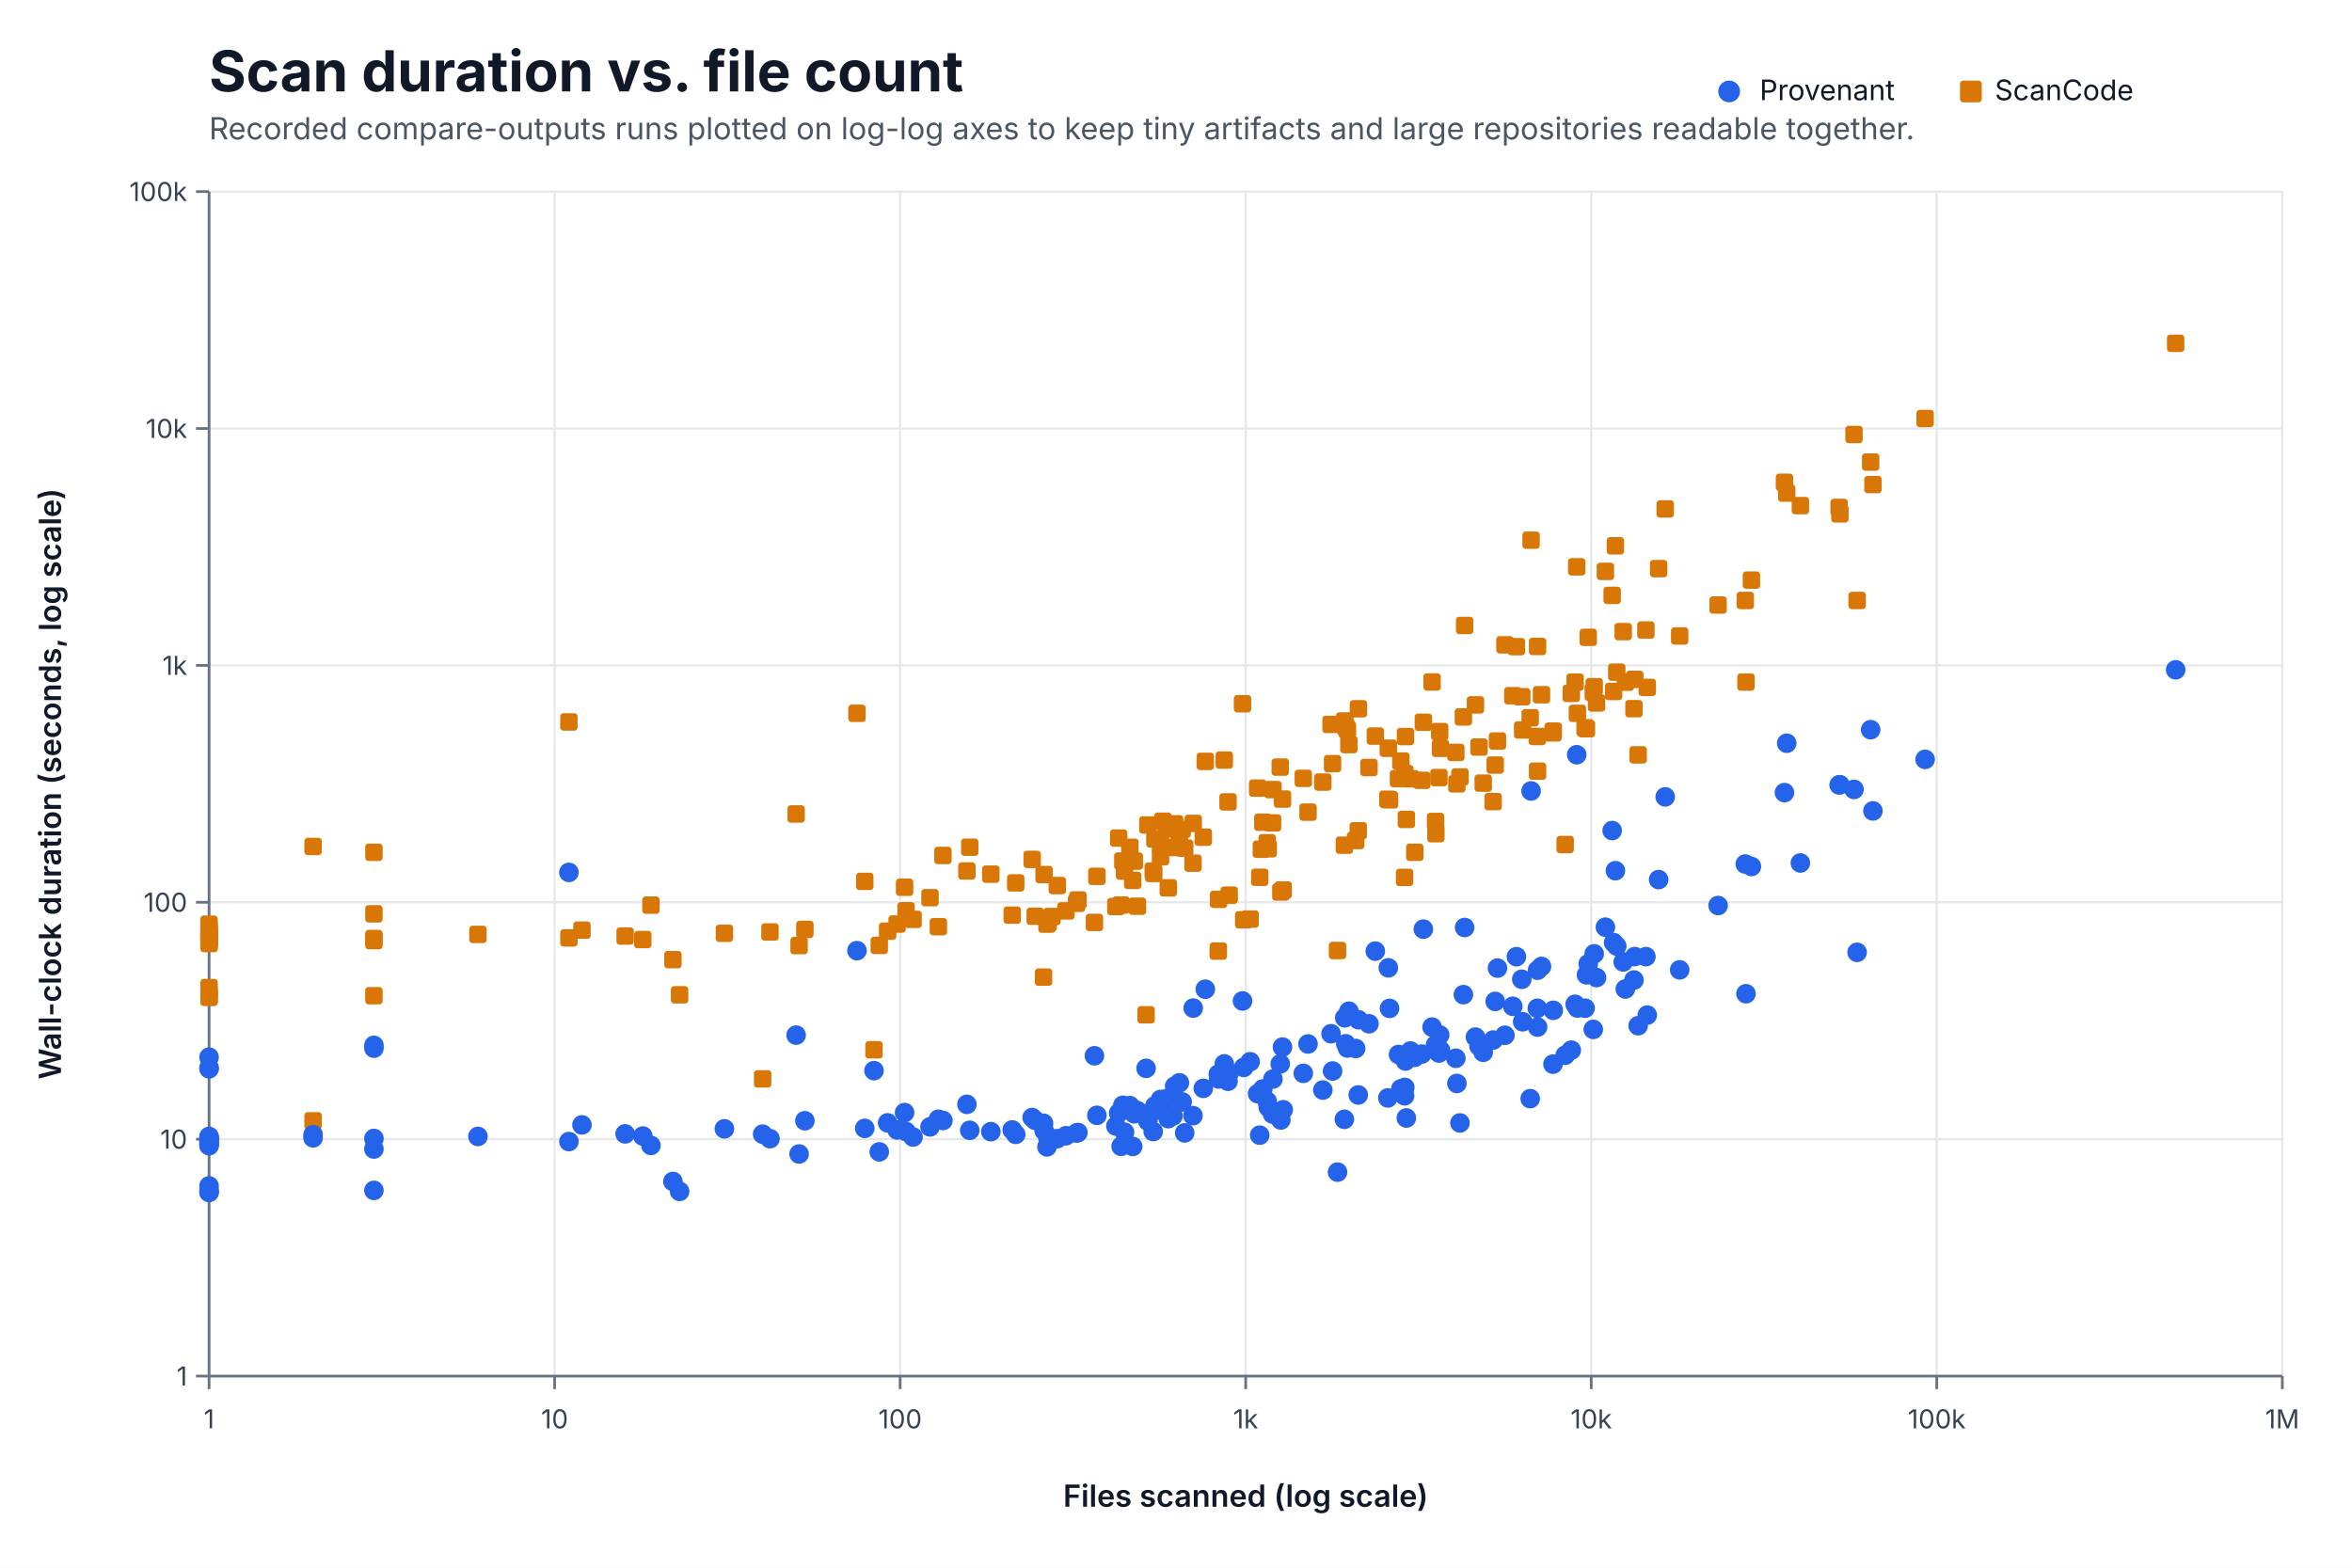
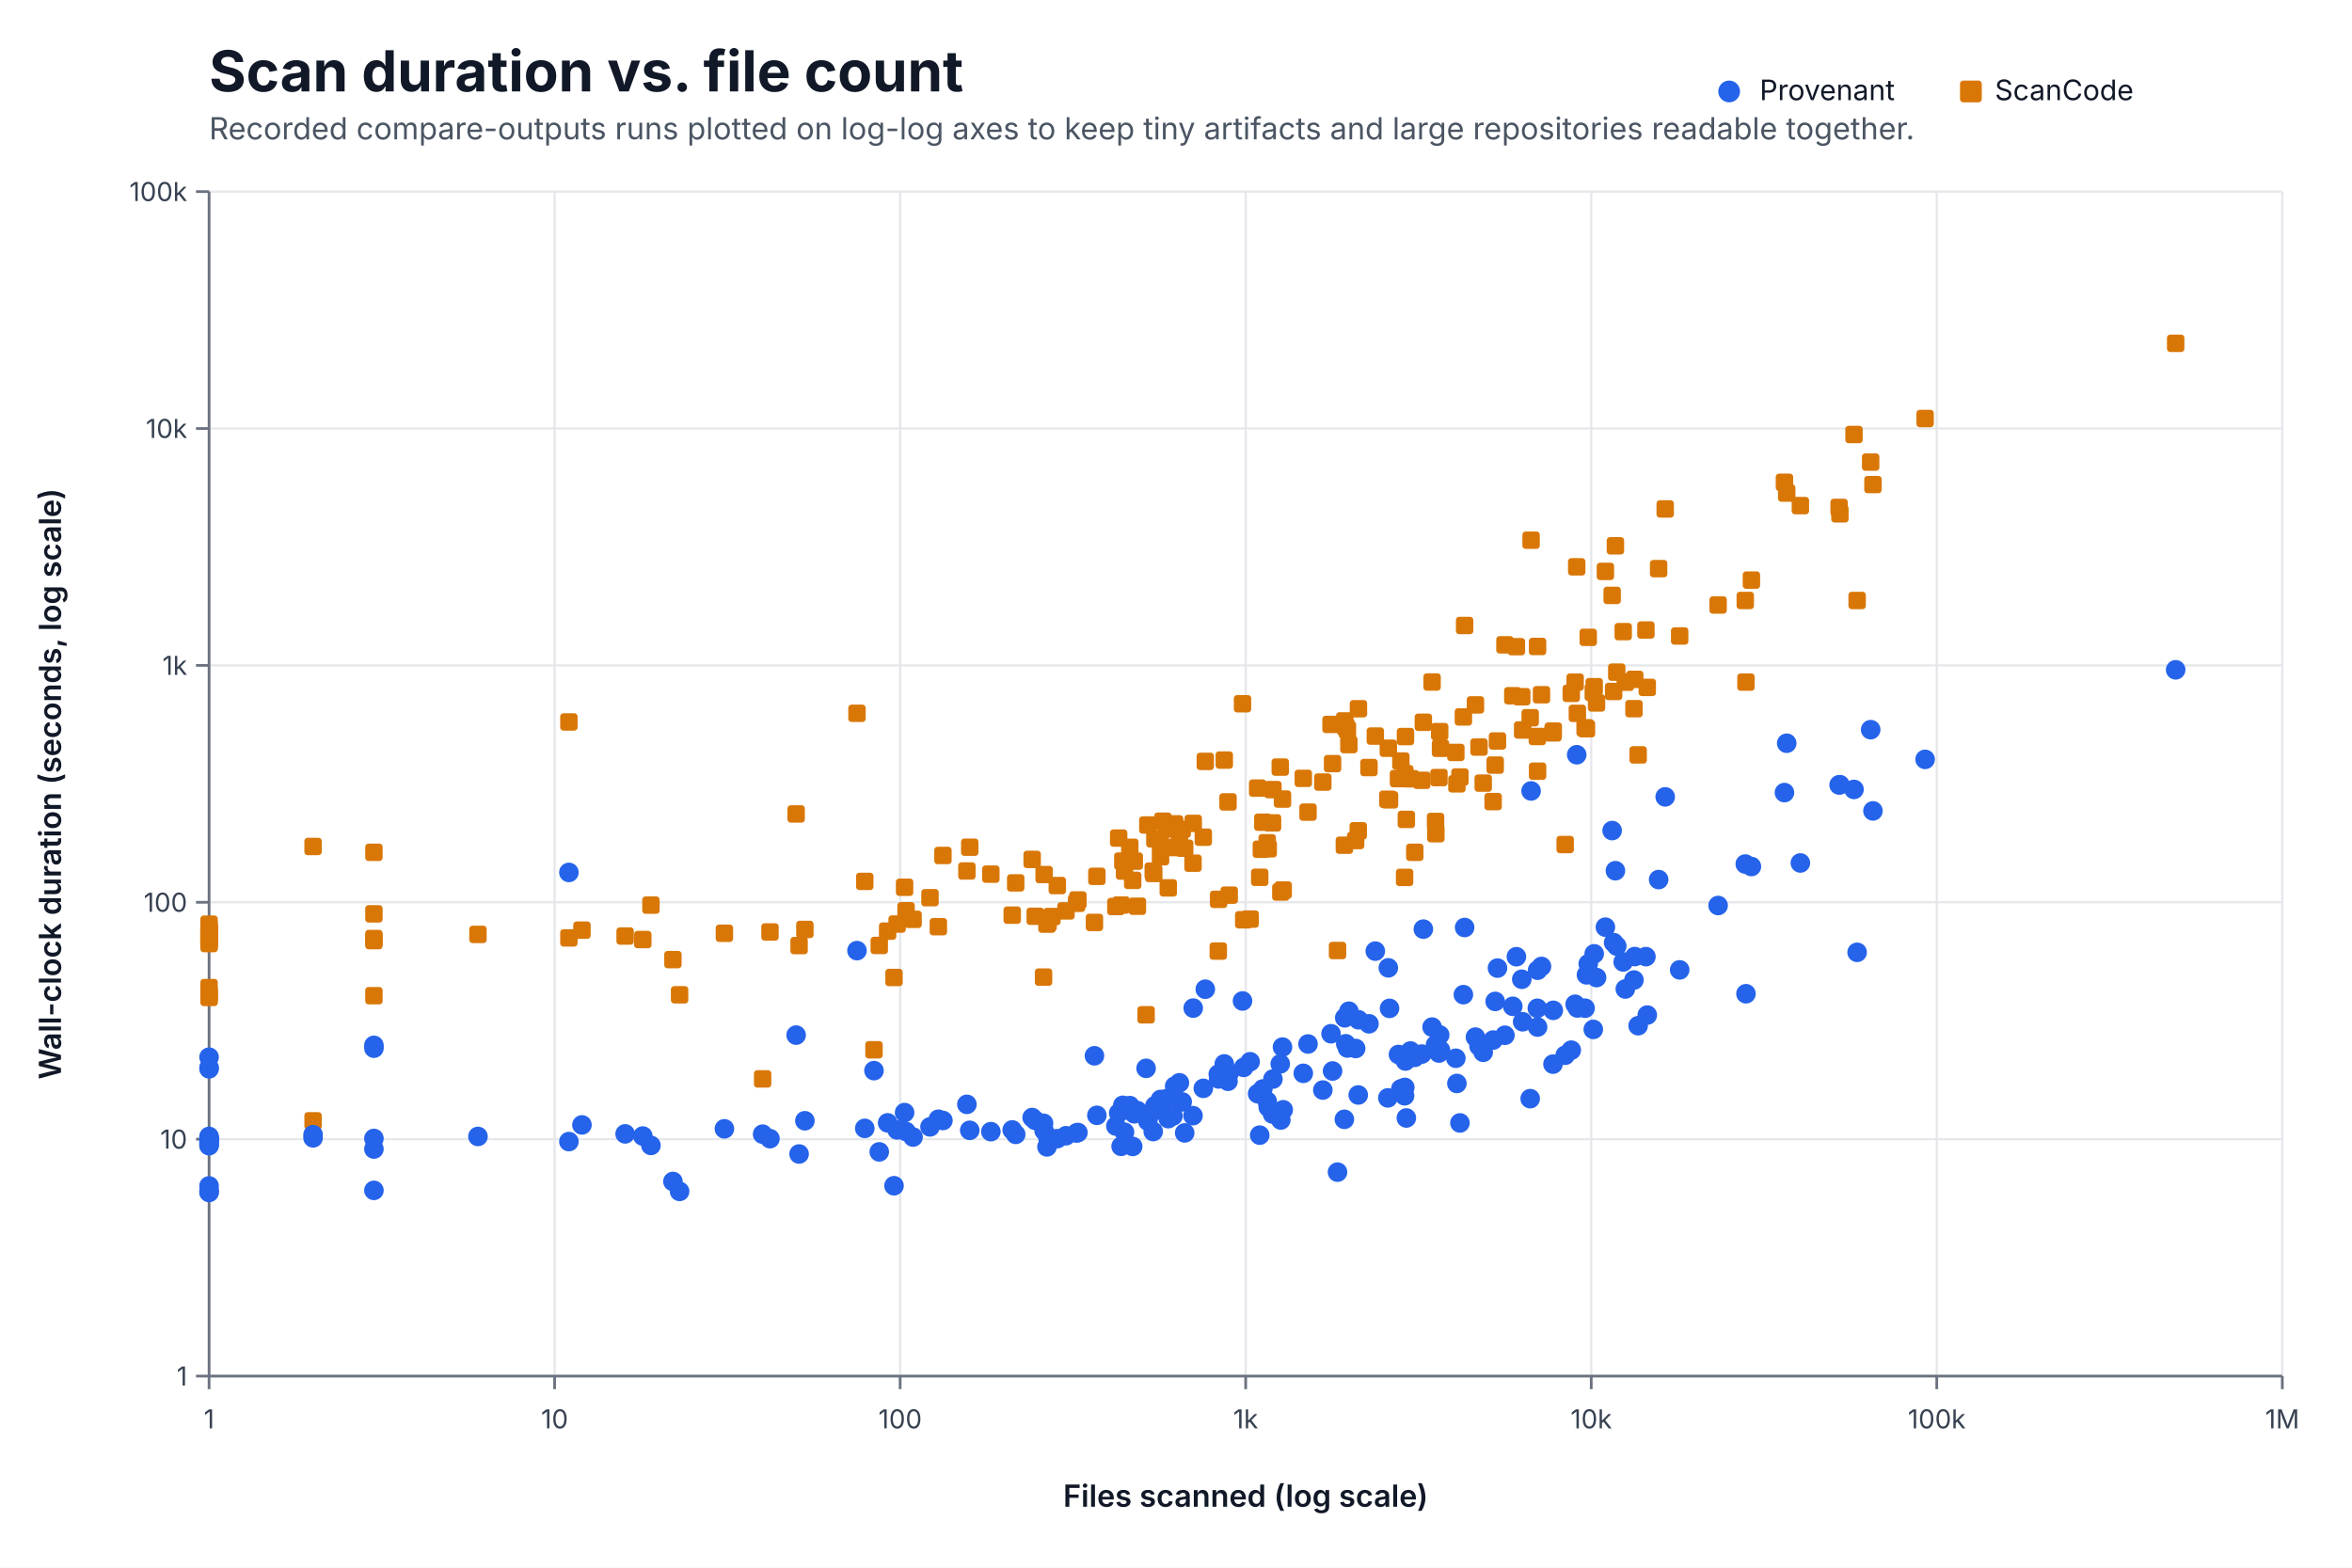
<svg xmlns="http://www.w3.org/2000/svg" width="1080" height="720" viewBox="0 0 1080 720" role="img" aria-labelledby="title desc">
  <style>
    text { font-family: -apple-system, BlinkMacSystemFont, "Segoe UI", sans-serif; fill: #111827; }
    .title { font-size: 26px; font-weight: 700; }
    .subtitle { font-size: 14px; fill: #4b5563; }
    .axis-label { font-size: 14px; font-weight: 600; }
    .tick { font-size: 12px; fill: #374151; }
    .grid { stroke: #e5e7eb; stroke-width: 1; }
    .axis { stroke: #6b7280; stroke-width: 1.25; }
    .legend-label { font-size: 13px; }
  </style>
  <rect x="0" y="0" width="1080" height="720" fill="white" />
  <text class="title" x="96" y="42">Scan duration vs. file count</text>
  <text class="subtitle" x="96" y="64">Recorded compare-outputs runs plotted on log-log axes to keep tiny artifacts and large repositories readable together.</text>
  <line class="grid" x1="96.00" y1="632.00" x2="1048.00" y2="632.00" />
  <line class="grid" x1="96.00" y1="523.20" x2="1048.00" y2="523.20" />
  <line class="grid" x1="96.00" y1="414.40" x2="1048.00" y2="414.40" />
  <line class="grid" x1="96.00" y1="305.60" x2="1048.00" y2="305.60" />
  <line class="grid" x1="96.00" y1="196.80" x2="1048.00" y2="196.80" />
  <line class="grid" x1="96.00" y1="88.00" x2="1048.00" y2="88.00" />
  <line class="grid" x1="96.00" y1="88.00" x2="96.00" y2="632.00" />
  <line class="grid" x1="254.67" y1="88.00" x2="254.67" y2="632.00" />
  <line class="grid" x1="413.33" y1="88.00" x2="413.33" y2="632.00" />
  <line class="grid" x1="572.00" y1="88.00" x2="572.00" y2="632.00" />
  <line class="grid" x1="730.67" y1="88.00" x2="730.67" y2="632.00" />
  <line class="grid" x1="889.33" y1="88.00" x2="889.33" y2="632.00" />
  <line class="grid" x1="1048.00" y1="88.00" x2="1048.00" y2="632.00" />
  <line class="axis" x1="96.00" y1="632.00" x2="1048.00" y2="632.00" />
  <line class="axis" x1="96.00" y1="88.00" x2="96.00" y2="632.00" />
  <line class="axis" x1="96.00" y1="632.00" x2="96.00" y2="638.00" />
  <text class="tick" x="96.00" y="656.00" text-anchor="middle">1</text>
  <line class="axis" x1="254.67" y1="632.00" x2="254.67" y2="638.00" />
  <text class="tick" x="254.67" y="656.00" text-anchor="middle">10</text>
  <line class="axis" x1="413.33" y1="632.00" x2="413.33" y2="638.00" />
  <text class="tick" x="413.33" y="656.00" text-anchor="middle">100</text>
  <line class="axis" x1="572.00" y1="632.00" x2="572.00" y2="638.00" />
  <text class="tick" x="572.00" y="656.00" text-anchor="middle">1k</text>
  <line class="axis" x1="730.67" y1="632.00" x2="730.67" y2="638.00" />
  <text class="tick" x="730.67" y="656.00" text-anchor="middle">10k</text>
  <line class="axis" x1="889.33" y1="632.00" x2="889.33" y2="638.00" />
  <text class="tick" x="889.33" y="656.00" text-anchor="middle">100k</text>
  <line class="axis" x1="1048.00" y1="632.00" x2="1048.00" y2="638.00" />
  <text class="tick" x="1048.00" y="656.00" text-anchor="middle">1M</text>
  <line class="axis" x1="90.00" y1="632.00" x2="96.00" y2="632.00" />
  <text class="tick" x="86.00" y="632.00" text-anchor="end" dominant-baseline="middle">1</text>
  <line class="axis" x1="90.00" y1="523.20" x2="96.00" y2="523.20" />
  <text class="tick" x="86.00" y="523.20" text-anchor="end" dominant-baseline="middle">10</text>
  <line class="axis" x1="90.00" y1="414.40" x2="96.00" y2="414.40" />
  <text class="tick" x="86.00" y="414.40" text-anchor="end" dominant-baseline="middle">100</text>
  <line class="axis" x1="90.00" y1="305.60" x2="96.00" y2="305.60" />
  <text class="tick" x="86.00" y="305.60" text-anchor="end" dominant-baseline="middle">1k</text>
  <line class="axis" x1="90.00" y1="196.80" x2="96.00" y2="196.80" />
  <text class="tick" x="86.00" y="196.80" text-anchor="end" dominant-baseline="middle">10k</text>
  <line class="axis" x1="90.00" y1="88.00" x2="96.00" y2="88.00" />
  <text class="tick" x="86.00" y="88.00" text-anchor="end" dominant-baseline="middle">100k</text>
  <text class="axis-label" x="572.00" y="692.00" text-anchor="middle">Files scanned (log scale)</text>
  <text class="axis-label" x="28" y="360.00" transform="rotate(-90 28 360.00)" text-anchor="middle">Wall-clock duration (seconds, log scale)</text>
  <g aria-label="Legend">
    <circle cx="794" cy="42" r="5" fill="#2563eb" />
    <text class="legend-label" x="808" y="46">Provenant</text>
    <rect x="900" y="37" width="10" height="10" fill="#d97706" rx="1.5" />
    <text class="legend-label" x="916" y="46">ScanCode</text>
  </g>
  <g aria-label="ScanCode points">
    <rect x="92.00" y="420.46" width="8" height="8" fill="#d97706" rx="1.5" />
    <rect x="92.00" y="423.47" width="8" height="8" fill="#d97706" rx="1.5" />
    <rect x="92.00" y="425.26" width="8" height="8" fill="#d97706" rx="1.5" />
    <rect x="92.00" y="424.52" width="8" height="8" fill="#d97706" rx="1.5" />
    <rect x="92.00" y="449.57" width="8" height="8" fill="#d97706" rx="1.5" />
    <rect x="92.00" y="427.27" width="8" height="8" fill="#d97706" rx="1.5" />
    <rect x="92.00" y="422.38" width="8" height="8" fill="#d97706" rx="1.5" />
    <rect x="92.00" y="454.09" width="8" height="8" fill="#d97706" rx="1.5" />
    <rect x="92.00" y="429.37" width="8" height="8" fill="#d97706" rx="1.5" />
    <rect x="92.00" y="428.44" width="8" height="8" fill="#d97706" rx="1.5" />
    <rect x="92.00" y="427.25" width="8" height="8" fill="#d97706" rx="1.5" />
    <rect x="92.00" y="453.66" width="8" height="8" fill="#d97706" rx="1.5" />
    <rect x="92.00" y="424.52" width="8" height="8" fill="#d97706" rx="1.5" />
    <rect x="92.00" y="427.69" width="8" height="8" fill="#d97706" rx="1.5" />
    <rect x="92.00" y="424.87" width="8" height="8" fill="#d97706" rx="1.5" />
    <rect x="92.00" y="428.71" width="8" height="8" fill="#d97706" rx="1.5" />
    <rect x="92.00" y="452.30" width="8" height="8" fill="#d97706" rx="1.5" />
    <rect x="139.76" y="510.78" width="8" height="8" fill="#d97706" rx="1.5" />
    <rect x="139.76" y="384.76" width="8" height="8" fill="#d97706" rx="1.5" />
    <rect x="167.70" y="427.04" width="8" height="8" fill="#d97706" rx="1.5" />
    <rect x="167.70" y="387.45" width="8" height="8" fill="#d97706" rx="1.5" />
    <rect x="167.70" y="427.99" width="8" height="8" fill="#d97706" rx="1.5" />
    <rect x="167.70" y="453.30" width="8" height="8" fill="#d97706" rx="1.5" />
    <rect x="167.70" y="415.71" width="8" height="8" fill="#d97706" rx="1.5" />
    <rect x="215.47" y="425.14" width="8" height="8" fill="#d97706" rx="1.5" />
    <rect x="257.23" y="426.75" width="8" height="8" fill="#d97706" rx="1.5" />
    <rect x="257.23" y="327.58" width="8" height="8" fill="#d97706" rx="1.5" />
    <rect x="263.23" y="423.19" width="8" height="8" fill="#d97706" rx="1.5" />
    <rect x="283.05" y="425.90" width="8" height="8" fill="#d97706" rx="1.5" />
    <rect x="291.17" y="427.52" width="8" height="8" fill="#d97706" rx="1.5" />
    <rect x="294.90" y="411.70" width="8" height="8" fill="#d97706" rx="1.5" />
    <rect x="305.00" y="436.72" width="8" height="8" fill="#d97706" rx="1.5" />
    <rect x="308.06" y="452.89" width="8" height="8" fill="#d97706" rx="1.5" />
    <rect x="328.63" y="424.63" width="8" height="8" fill="#d97706" rx="1.5" />
    <rect x="346.19" y="491.51" width="8" height="8" fill="#d97706" rx="1.5" />
    <rect x="349.56" y="424.02" width="8" height="8" fill="#d97706" rx="1.5" />
    <rect x="361.57" y="369.83" width="8" height="8" fill="#d97706" rx="1.5" />
    <rect x="362.93" y="430.28" width="8" height="8" fill="#d97706" rx="1.5" />
    <rect x="365.59" y="422.87" width="8" height="8" fill="#d97706" rx="1.5" />
    <rect x="389.51" y="323.61" width="8" height="8" fill="#d97706" rx="1.5" />
    <rect x="393.09" y="400.80" width="8" height="8" fill="#d97706" rx="1.5" />
    <rect x="397.32" y="478.15" width="8" height="8" fill="#d97706" rx="1.5" />
    <rect x="399.74" y="430.21" width="8" height="8" fill="#d97706" rx="1.5" />
    <rect x="403.59" y="423.65" width="8" height="8" fill="#d97706" rx="1.5" />
+     <rect x="406.52" y="444.93" width="8" height="8" fill="#d97706" rx="1.5" />
    <rect x="407.94" y="420.39" width="8" height="8" fill="#d97706" rx="1.5" />
    <rect x="411.37" y="403.50" width="8" height="8" fill="#d97706" rx="1.5" />
    <rect x="412.04" y="414.30" width="8" height="8" fill="#d97706" rx="1.5" />
    <rect x="415.27" y="418.23" width="8" height="8" fill="#d97706" rx="1.5" />
    <rect x="423.04" y="408.29" width="8" height="8" fill="#d97706" rx="1.5" />
    <rect x="426.88" y="421.60" width="8" height="8" fill="#d97706" rx="1.5" />
    <rect x="428.98" y="388.90" width="8" height="8" fill="#d97706" rx="1.5" />
    <rect x="439.98" y="396.02" width="8" height="8" fill="#d97706" rx="1.5" />
    <rect x="441.29" y="385.10" width="8" height="8" fill="#d97706" rx="1.5" />
    <rect x="450.98" y="397.47" width="8" height="8" fill="#d97706" rx="1.5" />
    <rect x="460.79" y="416.30" width="8" height="8" fill="#d97706" rx="1.5" />
    <rect x="462.40" y="401.49" width="8" height="8" fill="#d97706" rx="1.5" />
    <rect x="469.95" y="390.71" width="8" height="8" fill="#d97706" rx="1.5" />
    <rect x="471.36" y="416.81" width="8" height="8" fill="#d97706" rx="1.5" />
    <rect x="475.18" y="444.77" width="8" height="8" fill="#d97706" rx="1.5" />
    <rect x="475.44" y="397.66" width="8" height="8" fill="#d97706" rx="1.5" />
    <rect x="476.75" y="420.44" width="8" height="8" fill="#d97706" rx="1.5" />
    <rect x="477.26" y="419.74" width="8" height="8" fill="#d97706" rx="1.5" />
    <rect x="479.04" y="416.95" width="8" height="8" fill="#d97706" rx="1.5" />
    <rect x="481.50" y="402.72" width="8" height="8" fill="#d97706" rx="1.5" />
    <rect x="485.49" y="414.35" width="8" height="8" fill="#d97706" rx="1.5" />
    <rect x="490.34" y="410.86" width="8" height="8" fill="#d97706" rx="1.5" />
    <rect x="490.97" y="409.34" width="8" height="8" fill="#d97706" rx="1.5" />
    <rect x="498.55" y="419.64" width="8" height="8" fill="#d97706" rx="1.5" />
    <rect x="499.67" y="398.49" width="8" height="8" fill="#d97706" rx="1.5" />
    <rect x="508.39" y="412.34" width="8" height="8" fill="#d97706" rx="1.5" />
    <rect x="509.68" y="380.92" width="8" height="8" fill="#d97706" rx="1.5" />
    <rect x="510.80" y="411.66" width="8" height="8" fill="#d97706" rx="1.5" />
    <rect x="511.58" y="391.47" width="8" height="8" fill="#d97706" rx="1.5" />
    <rect x="512.36" y="396.07" width="8" height="8" fill="#d97706" rx="1.5" />
    <rect x="514.79" y="385.13" width="8" height="8" fill="#d97706" rx="1.5" />
    <rect x="516.12" y="400.33" width="8" height="8" fill="#d97706" rx="1.5" />
    <rect x="516.85" y="391.50" width="8" height="8" fill="#d97706" rx="1.5" />
    <rect x="518.28" y="412.20" width="8" height="8" fill="#d97706" rx="1.5" />
    <rect x="522.27" y="462.08" width="8" height="8" fill="#d97706" rx="1.5" />
    <rect x="523.07" y="374.90" width="8" height="8" fill="#d97706" rx="1.5" />
    <rect x="525.54" y="396.10" width="8" height="8" fill="#d97706" rx="1.5" />
    <rect x="525.79" y="397.16" width="8" height="8" fill="#d97706" rx="1.5" />
    <rect x="526.30" y="381.25" width="8" height="8" fill="#d97706" rx="1.5" />
    <rect x="528.90" y="383.91" width="8" height="8" fill="#d97706" rx="1.5" />
    <rect x="528.90" y="389.48" width="8" height="8" fill="#d97706" rx="1.5" />
    <rect x="529.99" y="373.16" width="8" height="8" fill="#d97706" rx="1.5" />
    <rect x="531.64" y="376.71" width="8" height="8" fill="#d97706" rx="1.5" />
    <rect x="532.45" y="403.78" width="8" height="8" fill="#d97706" rx="1.5" />
    <rect x="534.61" y="385.27" width="8" height="8" fill="#d97706" rx="1.5" />
    <rect x="535.39" y="374.38" width="8" height="8" fill="#d97706" rx="1.5" />
    <rect x="537.57" y="381.59" width="8" height="8" fill="#d97706" rx="1.5" />
    <rect x="538.84" y="376.84" width="8" height="8" fill="#d97706" rx="1.5" />
    <rect x="539.99" y="385.56" width="8" height="8" fill="#d97706" rx="1.5" />
    <rect x="543.81" y="392.44" width="8" height="8" fill="#d97706" rx="1.5" />
    <rect x="543.91" y="374.16" width="8" height="8" fill="#d97706" rx="1.5" />
    <rect x="548.54" y="380.50" width="8" height="8" fill="#d97706" rx="1.5" />
    <rect x="549.45" y="345.68" width="8" height="8" fill="#d97706" rx="1.5" />
    <rect x="555.41" y="432.81" width="8" height="8" fill="#d97706" rx="1.5" />
    <rect x="555.57" y="409.04" width="8" height="8" fill="#d97706" rx="1.5" />
    <rect x="558.17" y="345.08" width="8" height="8" fill="#d97706" rx="1.5" />
    <rect x="559.89" y="364.30" width="8" height="8" fill="#d97706" rx="1.5" />
    <rect x="560.43" y="407.11" width="8" height="8" fill="#d97706" rx="1.5" />
    <rect x="566.54" y="319.22" width="8" height="8" fill="#d97706" rx="1.5" />
    <rect x="567.10" y="418.44" width="8" height="8" fill="#d97706" rx="1.5" />
    <rect x="570.04" y="418.11" width="8" height="8" fill="#d97706" rx="1.5" />
    <rect x="573.49" y="357.97" width="8" height="8" fill="#d97706" rx="1.5" />
    <rect x="574.44" y="398.92" width="8" height="8" fill="#d97706" rx="1.5" />
    <rect x="575.19" y="386.04" width="8" height="8" fill="#d97706" rx="1.5" />
    <rect x="575.87" y="373.63" width="8" height="8" fill="#d97706" rx="1.5" />
    <rect x="577.87" y="383.06" width="8" height="8" fill="#d97706" rx="1.5" />
    <rect x="578.35" y="385.81" width="8" height="8" fill="#d97706" rx="1.5" />
    <rect x="580.33" y="373.93" width="8" height="8" fill="#d97706" rx="1.5" />
    <rect x="580.51" y="358.66" width="8" height="8" fill="#d97706" rx="1.5" />
    <rect x="583.87" y="348.30" width="8" height="8" fill="#d97706" rx="1.5" />
    <rect x="584.14" y="405.69" width="8" height="8" fill="#d97706" rx="1.5" />
    <rect x="584.90" y="363.00" width="8" height="8" fill="#d97706" rx="1.5" />
    <rect x="585.23" y="404.76" width="8" height="8" fill="#d97706" rx="1.5" />
    <rect x="594.45" y="353.48" width="8" height="8" fill="#d97706" rx="1.5" />
    <rect x="596.63" y="368.99" width="8" height="8" fill="#d97706" rx="1.5" />
    <rect x="603.42" y="355.19" width="8" height="8" fill="#d97706" rx="1.5" />
    <rect x="607.19" y="328.71" width="8" height="8" fill="#d97706" rx="1.5" />
    <rect x="607.89" y="346.71" width="8" height="8" fill="#d97706" rx="1.5" />
    <rect x="610.17" y="432.56" width="8" height="8" fill="#d97706" rx="1.5" />
    <rect x="613.31" y="384.18" width="8" height="8" fill="#d97706" rx="1.5" />
    <rect x="613.49" y="327.10" width="8" height="8" fill="#d97706" rx="1.5" />
    <rect x="613.95" y="329.87" width="8" height="8" fill="#d97706" rx="1.5" />
    <rect x="614.72" y="331.19" width="8" height="8" fill="#d97706" rx="1.5" />
    <rect x="615.38" y="337.97" width="8" height="8" fill="#d97706" rx="1.5" />
    <rect x="618.50" y="382.03" width="8" height="8" fill="#d97706" rx="1.5" />
    <rect x="619.68" y="377.56" width="8" height="8" fill="#d97706" rx="1.5" />
    <rect x="619.78" y="321.51" width="8" height="8" fill="#d97706" rx="1.5" />
    <rect x="624.61" y="348.51" width="8" height="8" fill="#d97706" rx="1.5" />
    <rect x="627.52" y="334.06" width="8" height="8" fill="#d97706" rx="1.5" />
    <rect x="633.28" y="363.07" width="8" height="8" fill="#d97706" rx="1.5" />
    <rect x="633.50" y="339.64" width="8" height="8" fill="#d97706" rx="1.5" />
    <rect x="634.05" y="363.36" width="8" height="8" fill="#d97706" rx="1.5" />
    <rect x="638.16" y="353.58" width="8" height="8" fill="#d97706" rx="1.5" />
    <rect x="639.24" y="345.52" width="8" height="8" fill="#d97706" rx="1.5" />
    <rect x="640.96" y="398.96" width="8" height="8" fill="#d97706" rx="1.5" />
    <rect x="641.06" y="351.33" width="8" height="8" fill="#d97706" rx="1.5" />
    <rect x="641.37" y="334.28" width="8" height="8" fill="#d97706" rx="1.5" />
    <rect x="641.77" y="372.34" width="8" height="8" fill="#d97706" rx="1.5" />
    <rect x="643.66" y="353.67" width="8" height="8" fill="#d97706" rx="1.5" />
    <rect x="645.65" y="387.44" width="8" height="8" fill="#d97706" rx="1.5" />
    <rect x="648.86" y="354.37" width="8" height="8" fill="#d97706" rx="1.5" />
    <rect x="649.58" y="327.73" width="8" height="8" fill="#d97706" rx="1.5" />
    <rect x="653.59" y="309.22" width="8" height="8" fill="#d97706" rx="1.5" />
    <rect x="655.19" y="373.28" width="8" height="8" fill="#d97706" rx="1.5" />
    <rect x="655.34" y="378.89" width="8" height="8" fill="#d97706" rx="1.5" />
    <rect x="656.74" y="353.11" width="8" height="8" fill="#d97706" rx="1.5" />
    <rect x="657.08" y="332.02" width="8" height="8" fill="#d97706" rx="1.5" />
    <rect x="657.46" y="339.67" width="8" height="8" fill="#d97706" rx="1.5" />
    <rect x="664.50" y="341.57" width="8" height="8" fill="#d97706" rx="1.5" />
    <rect x="664.98" y="356.00" width="8" height="8" fill="#d97706" rx="1.5" />
    <rect x="666.38" y="352.86" width="8" height="8" fill="#d97706" rx="1.5" />
    <rect x="667.96" y="325.26" width="8" height="8" fill="#d97706" rx="1.5" />
    <rect x="668.53" y="283.27" width="8" height="8" fill="#d97706" rx="1.5" />
    <rect x="673.50" y="319.74" width="8" height="8" fill="#d97706" rx="1.5" />
    <rect x="675.14" y="339.11" width="8" height="8" fill="#d97706" rx="1.5" />
    <rect x="677.07" y="355.67" width="8" height="8" fill="#d97706" rx="1.5" />
    <rect x="681.62" y="364.16" width="8" height="8" fill="#d97706" rx="1.5" />
    <rect x="682.57" y="347.38" width="8" height="8" fill="#d97706" rx="1.5" />
    <rect x="683.62" y="336.32" width="8" height="8" fill="#d97706" rx="1.5" />
    <rect x="687.04" y="292.14" width="8" height="8" fill="#d97706" rx="1.5" />
    <rect x="690.65" y="315.53" width="8" height="8" fill="#d97706" rx="1.5" />
    <rect x="692.31" y="293.00" width="8" height="8" fill="#d97706" rx="1.5" />
    <rect x="694.77" y="315.99" width="8" height="8" fill="#d97706" rx="1.5" />
    <rect x="695.18" y="331.26" width="8" height="8" fill="#d97706" rx="1.5" />
    <rect x="698.64" y="325.64" width="8" height="8" fill="#d97706" rx="1.5" />
    <rect x="699.05" y="244.10" width="8" height="8" fill="#d97706" rx="1.5" />
    <rect x="701.92" y="334.25" width="8" height="8" fill="#d97706" rx="1.5" />
    <rect x="702.03" y="350.18" width="8" height="8" fill="#d97706" rx="1.5" />
    <rect x="702.03" y="292.91" width="8" height="8" fill="#d97706" rx="1.5" />
    <rect x="703.83" y="315.08" width="8" height="8" fill="#d97706" rx="1.5" />
    <rect x="709.11" y="332.59" width="8" height="8" fill="#d97706" rx="1.5" />
    <rect x="709.24" y="331.79" width="8" height="8" fill="#d97706" rx="1.5" />
    <rect x="714.70" y="383.87" width="8" height="8" fill="#d97706" rx="1.5" />
    <rect x="717.50" y="314.45" width="8" height="8" fill="#d97706" rx="1.5" />
    <rect x="719.28" y="309.28" width="8" height="8" fill="#d97706" rx="1.5" />
    <rect x="720.00" y="256.33" width="8" height="8" fill="#d97706" rx="1.5" />
    <rect x="720.30" y="323.62" width="8" height="8" fill="#d97706" rx="1.5" />
    <rect x="723.85" y="330.25" width="8" height="8" fill="#d97706" rx="1.5" />
    <rect x="724.48" y="330.69" width="8" height="8" fill="#d97706" rx="1.5" />
    <rect x="725.29" y="288.71" width="8" height="8" fill="#d97706" rx="1.5" />
    <rect x="727.61" y="313.95" width="8" height="8" fill="#d97706" rx="1.5" />
    <rect x="728.03" y="311.39" width="8" height="8" fill="#d97706" rx="1.5" />
    <rect x="729.11" y="318.85" width="8" height="8" fill="#d97706" rx="1.5" />
    <rect x="733.17" y="258.43" width="8" height="8" fill="#d97706" rx="1.5" />
    <rect x="736.27" y="269.45" width="8" height="8" fill="#d97706" rx="1.5" />
    <rect x="736.95" y="313.57" width="8" height="8" fill="#d97706" rx="1.5" />
    <rect x="737.77" y="246.68" width="8" height="8" fill="#d97706" rx="1.5" />
    <rect x="738.39" y="304.71" width="8" height="8" fill="#d97706" rx="1.5" />
    <rect x="741.35" y="286.09" width="8" height="8" fill="#d97706" rx="1.5" />
    <rect x="742.32" y="309.33" width="8" height="8" fill="#d97706" rx="1.5" />
    <rect x="746.29" y="321.48" width="8" height="8" fill="#d97706" rx="1.5" />
    <rect x="746.66" y="308.03" width="8" height="8" fill="#d97706" rx="1.5" />
    <rect x="748.21" y="342.70" width="8" height="8" fill="#d97706" rx="1.5" />
    <rect x="751.78" y="285.35" width="8" height="8" fill="#d97706" rx="1.5" />
    <rect x="752.40" y="311.70" width="8" height="8" fill="#d97706" rx="1.5" />
    <rect x="757.62" y="257.15" width="8" height="8" fill="#d97706" rx="1.5" />
    <rect x="760.63" y="229.74" width="8" height="8" fill="#d97706" rx="1.5" />
    <rect x="767.28" y="288.09" width="8" height="8" fill="#d97706" rx="1.5" />
    <rect x="784.93" y="273.87" width="8" height="8" fill="#d97706" rx="1.5" />
    <rect x="797.40" y="271.78" width="8" height="8" fill="#d97706" rx="1.5" />
    <rect x="797.72" y="309.27" width="8" height="8" fill="#d97706" rx="1.5" />
    <rect x="800.22" y="262.42" width="8" height="8" fill="#d97706" rx="1.5" />
    <rect x="815.39" y="217.51" width="8" height="8" fill="#d97706" rx="1.5" />
    <rect x="816.43" y="222.46" width="8" height="8" fill="#d97706" rx="1.5" />
    <rect x="822.70" y="228.21" width="8" height="8" fill="#d97706" rx="1.5" />
    <rect x="840.49" y="229.06" width="8" height="8" fill="#d97706" rx="1.5" />
    <rect x="840.86" y="231.99" width="8" height="8" fill="#d97706" rx="1.5" />
    <rect x="847.33" y="195.56" width="8" height="8" fill="#d97706" rx="1.5" />
    <rect x="848.76" y="271.78" width="8" height="8" fill="#d97706" rx="1.5" />
    <rect x="854.98" y="208.23" width="8" height="8" fill="#d97706" rx="1.5" />
    <rect x="856.03" y="218.55" width="8" height="8" fill="#d97706" rx="1.5" />
    <rect x="879.98" y="188.22" width="8" height="8" fill="#d97706" rx="1.5" />
    <rect x="995.03" y="153.67" width="8" height="8" fill="#d97706" rx="1.5" />
  </g>
  <g aria-label="Provenant points">
    <circle cx="96.00" cy="522.92" r="4.5" fill="#2563eb" />
    <circle cx="96.00" cy="522.78" r="4.5" fill="#2563eb" />
    <circle cx="96.00" cy="522.68" r="4.5" fill="#2563eb" />
    <circle cx="96.00" cy="521.94" r="4.5" fill="#2563eb" />
    <circle cx="96.00" cy="544.66" r="4.5" fill="#2563eb" />
    <circle cx="96.00" cy="524.83" r="4.5" fill="#2563eb" />
    <circle cx="96.00" cy="490.35" r="4.5" fill="#2563eb" />
    <circle cx="96.00" cy="547.49" r="4.5" fill="#2563eb" />
    <circle cx="96.00" cy="485.54" r="4.5" fill="#2563eb" />
    <circle cx="96.00" cy="526.17" r="4.5" fill="#2563eb" />
    <circle cx="96.00" cy="524.11" r="4.5" fill="#2563eb" />
    <circle cx="96.00" cy="547.65" r="4.5" fill="#2563eb" />
    <circle cx="96.00" cy="525.13" r="4.5" fill="#2563eb" />
    <circle cx="96.00" cy="523.72" r="4.5" fill="#2563eb" />
    <circle cx="96.00" cy="490.88" r="4.5" fill="#2563eb" />
    <circle cx="96.00" cy="525.97" r="4.5" fill="#2563eb" />
    <circle cx="96.00" cy="546.71" r="4.5" fill="#2563eb" />
    <circle cx="143.76" cy="521.12" r="4.5" fill="#2563eb" />
    <circle cx="143.76" cy="522.59" r="4.5" fill="#2563eb" />
    <circle cx="171.70" cy="522.87" r="4.5" fill="#2563eb" />
    <circle cx="171.70" cy="527.71" r="4.5" fill="#2563eb" />
    <circle cx="171.70" cy="480.11" r="4.5" fill="#2563eb" />
    <circle cx="171.70" cy="546.71" r="4.5" fill="#2563eb" />
    <circle cx="171.70" cy="481.40" r="4.5" fill="#2563eb" />
    <circle cx="219.47" cy="521.94" r="4.5" fill="#2563eb" />
    <circle cx="261.23" cy="524.30" r="4.5" fill="#2563eb" />
    <circle cx="261.23" cy="400.68" r="4.5" fill="#2563eb" />
    <circle cx="267.23" cy="516.64" r="4.5" fill="#2563eb" />
    <circle cx="287.05" cy="520.76" r="4.5" fill="#2563eb" />
    <circle cx="295.17" cy="521.76" r="4.5" fill="#2563eb" />
    <circle cx="298.90" cy="526.07" r="4.5" fill="#2563eb" />
    <circle cx="309.00" cy="542.62" r="4.5" fill="#2563eb" />
    <circle cx="312.06" cy="547.18" r="4.5" fill="#2563eb" />
    <circle cx="332.63" cy="518.44" r="4.5" fill="#2563eb" />
    <circle cx="350.19" cy="520.89" r="4.5" fill="#2563eb" />
    <circle cx="353.56" cy="522.96" r="4.5" fill="#2563eb" />
    <circle cx="365.57" cy="475.40" r="4.5" fill="#2563eb" />
    <circle cx="366.93" cy="530.00" r="4.5" fill="#2563eb" />
    <circle cx="369.59" cy="514.74" r="4.5" fill="#2563eb" />
    <circle cx="393.51" cy="436.60" r="4.5" fill="#2563eb" />
    <circle cx="397.09" cy="518.23" r="4.5" fill="#2563eb" />
    <circle cx="401.32" cy="491.72" r="4.5" fill="#2563eb" />
    <circle cx="403.74" cy="529.03" r="4.5" fill="#2563eb" />
    <circle cx="407.59" cy="515.70" r="4.5" fill="#2563eb" />
+     <circle cx="410.52" cy="544.58" r="4.5" fill="#2563eb" />
    <circle cx="411.94" cy="518.95" r="4.5" fill="#2563eb" />
    <circle cx="415.37" cy="510.99" r="4.5" fill="#2563eb" />
    <circle cx="416.04" cy="519.69" r="4.5" fill="#2563eb" />
    <circle cx="419.27" cy="522.22" r="4.5" fill="#2563eb" />
    <circle cx="427.04" cy="517.55" r="4.5" fill="#2563eb" />
    <circle cx="430.88" cy="514.04" r="4.5" fill="#2563eb" />
    <circle cx="432.98" cy="514.62" r="4.5" fill="#2563eb" />
    <circle cx="443.98" cy="507.20" r="4.5" fill="#2563eb" />
    <circle cx="445.29" cy="519.13" r="4.5" fill="#2563eb" />
    <circle cx="454.98" cy="519.74" r="4.5" fill="#2563eb" />
    <circle cx="464.79" cy="518.95" r="4.5" fill="#2563eb" />
    <circle cx="466.40" cy="520.98" r="4.5" fill="#2563eb" />
    <circle cx="473.95" cy="513.26" r="4.5" fill="#2563eb" />
    <circle cx="475.36" cy="514.55" r="4.5" fill="#2563eb" />
    <circle cx="479.18" cy="515.90" r="4.5" fill="#2563eb" />
    <circle cx="479.44" cy="519.30" r="4.5" fill="#2563eb" />
    <circle cx="480.75" cy="526.73" r="4.5" fill="#2563eb" />
    <circle cx="481.26" cy="522.92" r="4.5" fill="#2563eb" />
    <circle cx="483.04" cy="523.01" r="4.5" fill="#2563eb" />
    <circle cx="485.50" cy="522.96" r="4.5" fill="#2563eb" />
    <circle cx="489.49" cy="521.62" r="4.5" fill="#2563eb" />
    <circle cx="494.34" cy="520.36" r="4.5" fill="#2563eb" />
    <circle cx="494.97" cy="520.14" r="4.5" fill="#2563eb" />
    <circle cx="502.55" cy="484.90" r="4.5" fill="#2563eb" />
    <circle cx="503.67" cy="512.24" r="4.5" fill="#2563eb" />
    <circle cx="512.39" cy="517.17" r="4.5" fill="#2563eb" />
    <circle cx="513.68" cy="511.20" r="4.5" fill="#2563eb" />
    <circle cx="514.80" cy="526.48" r="4.5" fill="#2563eb" />
    <circle cx="515.58" cy="507.64" r="4.5" fill="#2563eb" />
    <circle cx="516.36" cy="520.00" r="4.5" fill="#2563eb" />
    <circle cx="518.79" cy="507.78" r="4.5" fill="#2563eb" />
    <circle cx="520.12" cy="526.53" r="4.5" fill="#2563eb" />
    <circle cx="520.85" cy="511.54" r="4.5" fill="#2563eb" />
    <circle cx="522.28" cy="510.08" r="4.5" fill="#2563eb" />
    <circle cx="526.27" cy="490.66" r="4.5" fill="#2563eb" />
    <circle cx="527.07" cy="514.90" r="4.5" fill="#2563eb" />
    <circle cx="529.54" cy="519.69" r="4.5" fill="#2563eb" />
    <circle cx="529.79" cy="510.26" r="4.5" fill="#2563eb" />
    <circle cx="530.30" cy="507.88" r="4.5" fill="#2563eb" />
    <circle cx="532.90" cy="504.96" r="4.5" fill="#2563eb" />
    <circle cx="532.90" cy="509.65" r="4.5" fill="#2563eb" />
    <circle cx="533.99" cy="505.42" r="4.5" fill="#2563eb" />
    <circle cx="535.64" cy="504.61" r="4.5" fill="#2563eb" />
    <circle cx="536.45" cy="513.77" r="4.5" fill="#2563eb" />
    <circle cx="538.61" cy="512.54" r="4.5" fill="#2563eb" />
    <circle cx="539.39" cy="498.86" r="4.5" fill="#2563eb" />
    <circle cx="541.57" cy="497.30" r="4.5" fill="#2563eb" />
    <circle cx="542.84" cy="506.07" r="4.5" fill="#2563eb" />
    <circle cx="543.99" cy="520.31" r="4.5" fill="#2563eb" />
    <circle cx="547.81" cy="512.39" r="4.5" fill="#2563eb" />
    <circle cx="547.91" cy="462.99" r="4.5" fill="#2563eb" />
    <circle cx="552.54" cy="499.85" r="4.5" fill="#2563eb" />
    <circle cx="553.45" cy="454.32" r="4.5" fill="#2563eb" />
    <circle cx="559.41" cy="493.35" r="4.5" fill="#2563eb" />
    <circle cx="559.57" cy="495.53" r="4.5" fill="#2563eb" />
    <circle cx="562.17" cy="488.62" r="4.5" fill="#2563eb" />
    <circle cx="563.89" cy="496.60" r="4.5" fill="#2563eb" />
    <circle cx="564.43" cy="492.80" r="4.5" fill="#2563eb" />
    <circle cx="570.54" cy="459.72" r="4.5" fill="#2563eb" />
    <circle cx="571.10" cy="490.24" r="4.5" fill="#2563eb" />
    <circle cx="574.04" cy="487.63" r="4.5" fill="#2563eb" />
    <circle cx="577.49" cy="502.31" r="4.5" fill="#2563eb" />
    <circle cx="578.44" cy="521.35" r="4.5" fill="#2563eb" />
    <circle cx="579.19" cy="502.52" r="4.5" fill="#2563eb" />
    <circle cx="579.87" cy="500.14" r="4.5" fill="#2563eb" />
    <circle cx="581.87" cy="505.77" r="4.5" fill="#2563eb" />
    <circle cx="582.35" cy="508.50" r="4.5" fill="#2563eb" />
    <circle cx="584.33" cy="511.65" r="4.5" fill="#2563eb" />
    <circle cx="584.51" cy="495.58" r="4.5" fill="#2563eb" />
    <circle cx="587.87" cy="488.62" r="4.5" fill="#2563eb" />
    <circle cx="588.14" cy="514.39" r="4.5" fill="#2563eb" />
    <circle cx="588.90" cy="480.90" r="4.5" fill="#2563eb" />
    <circle cx="589.23" cy="509.69" r="4.5" fill="#2563eb" />
    <circle cx="598.45" cy="492.95" r="4.5" fill="#2563eb" />
    <circle cx="600.63" cy="479.47" r="4.5" fill="#2563eb" />
    <circle cx="607.42" cy="500.64" r="4.5" fill="#2563eb" />
    <circle cx="611.19" cy="474.77" r="4.5" fill="#2563eb" />
    <circle cx="611.89" cy="491.89" r="4.5" fill="#2563eb" />
    <circle cx="614.17" cy="538.33" r="4.5" fill="#2563eb" />
    <circle cx="617.31" cy="514.08" r="4.5" fill="#2563eb" />
    <circle cx="617.49" cy="467.46" r="4.5" fill="#2563eb" />
    <circle cx="617.95" cy="479.38" r="4.5" fill="#2563eb" />
    <circle cx="618.72" cy="481.32" r="4.5" fill="#2563eb" />
    <circle cx="619.38" cy="464.43" r="4.5" fill="#2563eb" />
    <circle cx="622.50" cy="481.54" r="4.5" fill="#2563eb" />
    <circle cx="623.68" cy="502.89" r="4.5" fill="#2563eb" />
    <circle cx="623.78" cy="468.34" r="4.5" fill="#2563eb" />
    <circle cx="628.61" cy="470.20" r="4.5" fill="#2563eb" />
    <circle cx="631.52" cy="436.83" r="4.5" fill="#2563eb" />
    <circle cx="637.28" cy="504.23" r="4.5" fill="#2563eb" />
    <circle cx="637.50" cy="444.51" r="4.5" fill="#2563eb" />
    <circle cx="638.05" cy="463.12" r="4.5" fill="#2563eb" />
    <circle cx="642.16" cy="484.30" r="4.5" fill="#2563eb" />
    <circle cx="643.24" cy="500.11" r="4.5" fill="#2563eb" />
    <circle cx="644.96" cy="503.26" r="4.5" fill="#2563eb" />
    <circle cx="645.06" cy="499.42" r="4.5" fill="#2563eb" />
    <circle cx="645.37" cy="487.30" r="4.5" fill="#2563eb" />
    <circle cx="645.77" cy="513.46" r="4.5" fill="#2563eb" />
    <circle cx="647.66" cy="482.69" r="4.5" fill="#2563eb" />
    <circle cx="649.65" cy="485.60" r="4.5" fill="#2563eb" />
    <circle cx="652.86" cy="484.11" r="4.5" fill="#2563eb" />
    <circle cx="653.58" cy="426.73" r="4.5" fill="#2563eb" />
    <circle cx="657.59" cy="471.72" r="4.5" fill="#2563eb" />
    <circle cx="659.19" cy="479.87" r="4.5" fill="#2563eb" />
    <circle cx="659.34" cy="482.33" r="4.5" fill="#2563eb" />
    <circle cx="660.74" cy="483.64" r="4.5" fill="#2563eb" />
    <circle cx="661.08" cy="475.33" r="4.5" fill="#2563eb" />
    <circle cx="661.46" cy="482.35" r="4.5" fill="#2563eb" />
    <circle cx="668.50" cy="486.03" r="4.5" fill="#2563eb" />
    <circle cx="668.98" cy="497.60" r="4.5" fill="#2563eb" />
    <circle cx="670.38" cy="515.74" r="4.5" fill="#2563eb" />
    <circle cx="671.96" cy="456.82" r="4.5" fill="#2563eb" />
    <circle cx="672.53" cy="425.98" r="4.5" fill="#2563eb" />
    <circle cx="677.50" cy="476.32" r="4.5" fill="#2563eb" />
    <circle cx="679.14" cy="480.47" r="4.5" fill="#2563eb" />
    <circle cx="681.07" cy="483.29" r="4.5" fill="#2563eb" />
    <circle cx="685.62" cy="477.67" r="4.5" fill="#2563eb" />
    <circle cx="686.57" cy="459.93" r="4.5" fill="#2563eb" />
    <circle cx="687.62" cy="444.62" r="4.5" fill="#2563eb" />
    <circle cx="691.04" cy="475.47" r="4.5" fill="#2563eb" />
    <circle cx="694.65" cy="462.17" r="4.5" fill="#2563eb" />
    <circle cx="696.31" cy="439.39" r="4.5" fill="#2563eb" />
    <circle cx="698.77" cy="449.75" r="4.5" fill="#2563eb" />
    <circle cx="699.18" cy="469.27" r="4.5" fill="#2563eb" />
    <circle cx="702.64" cy="504.58" r="4.5" fill="#2563eb" />
    <circle cx="703.05" cy="363.27" r="4.5" fill="#2563eb" />
    <circle cx="705.92" cy="463.08" r="4.5" fill="#2563eb" />
    <circle cx="706.03" cy="471.70" r="4.5" fill="#2563eb" />
    <circle cx="706.03" cy="445.60" r="4.5" fill="#2563eb" />
    <circle cx="707.83" cy="443.86" r="4.5" fill="#2563eb" />
    <circle cx="713.11" cy="488.73" r="4.5" fill="#2563eb" />
    <circle cx="713.24" cy="464.02" r="4.5" fill="#2563eb" />
    <circle cx="718.70" cy="484.65" r="4.5" fill="#2563eb" />
    <circle cx="721.50" cy="482.31" r="4.5" fill="#2563eb" />
    <circle cx="723.28" cy="461.24" r="4.5" fill="#2563eb" />
    <circle cx="724.00" cy="346.63" r="4.5" fill="#2563eb" />
    <circle cx="724.30" cy="462.95" r="4.5" fill="#2563eb" />
    <circle cx="727.85" cy="463.04" r="4.5" fill="#2563eb" />
    <circle cx="728.48" cy="447.72" r="4.5" fill="#2563eb" />
    <circle cx="729.29" cy="442.66" r="4.5" fill="#2563eb" />
    <circle cx="731.61" cy="472.78" r="4.5" fill="#2563eb" />
    <circle cx="732.03" cy="438.07" r="4.5" fill="#2563eb" />
    <circle cx="733.11" cy="448.97" r="4.5" fill="#2563eb" />
    <circle cx="737.17" cy="425.83" r="4.5" fill="#2563eb" />
    <circle cx="740.27" cy="381.46" r="4.5" fill="#2563eb" />
    <circle cx="740.95" cy="432.92" r="4.5" fill="#2563eb" />
    <circle cx="741.77" cy="399.90" r="4.5" fill="#2563eb" />
    <circle cx="742.39" cy="434.52" r="4.5" fill="#2563eb" />
    <circle cx="745.35" cy="441.80" r="4.5" fill="#2563eb" />
    <circle cx="746.32" cy="454.22" r="4.5" fill="#2563eb" />
    <circle cx="750.29" cy="450.10" r="4.5" fill="#2563eb" />
    <circle cx="750.66" cy="439.33" r="4.5" fill="#2563eb" />
    <circle cx="752.21" cy="471.08" r="4.5" fill="#2563eb" />
    <circle cx="755.78" cy="439.36" r="4.5" fill="#2563eb" />
    <circle cx="756.40" cy="466.20" r="4.5" fill="#2563eb" />
    <circle cx="761.62" cy="403.97" r="4.5" fill="#2563eb" />
    <circle cx="764.63" cy="365.98" r="4.5" fill="#2563eb" />
    <circle cx="771.28" cy="445.44" r="4.5" fill="#2563eb" />
    <circle cx="788.93" cy="415.88" r="4.5" fill="#2563eb" />
    <circle cx="801.40" cy="396.83" r="4.5" fill="#2563eb" />
    <circle cx="801.72" cy="456.40" r="4.5" fill="#2563eb" />
    <circle cx="804.22" cy="397.97" r="4.5" fill="#2563eb" />
    <circle cx="819.39" cy="364.02" r="4.5" fill="#2563eb" />
    <circle cx="820.43" cy="341.35" r="4.5" fill="#2563eb" />
    <circle cx="826.70" cy="396.34" r="4.5" fill="#2563eb" />
    <circle cx="844.49" cy="360.50" r="4.5" fill="#2563eb" />
    <circle cx="844.86" cy="360.39" r="4.5" fill="#2563eb" />
    <circle cx="851.33" cy="362.56" r="4.5" fill="#2563eb" />
    <circle cx="852.76" cy="437.38" r="4.5" fill="#2563eb" />
    <circle cx="858.98" cy="335.12" r="4.5" fill="#2563eb" />
    <circle cx="860.03" cy="372.43" r="4.5" fill="#2563eb" />
    <circle cx="883.98" cy="348.76" r="4.5" fill="#2563eb" />
    <circle cx="999.03" cy="307.63" r="4.5" fill="#2563eb" />
  </g>
</svg>
